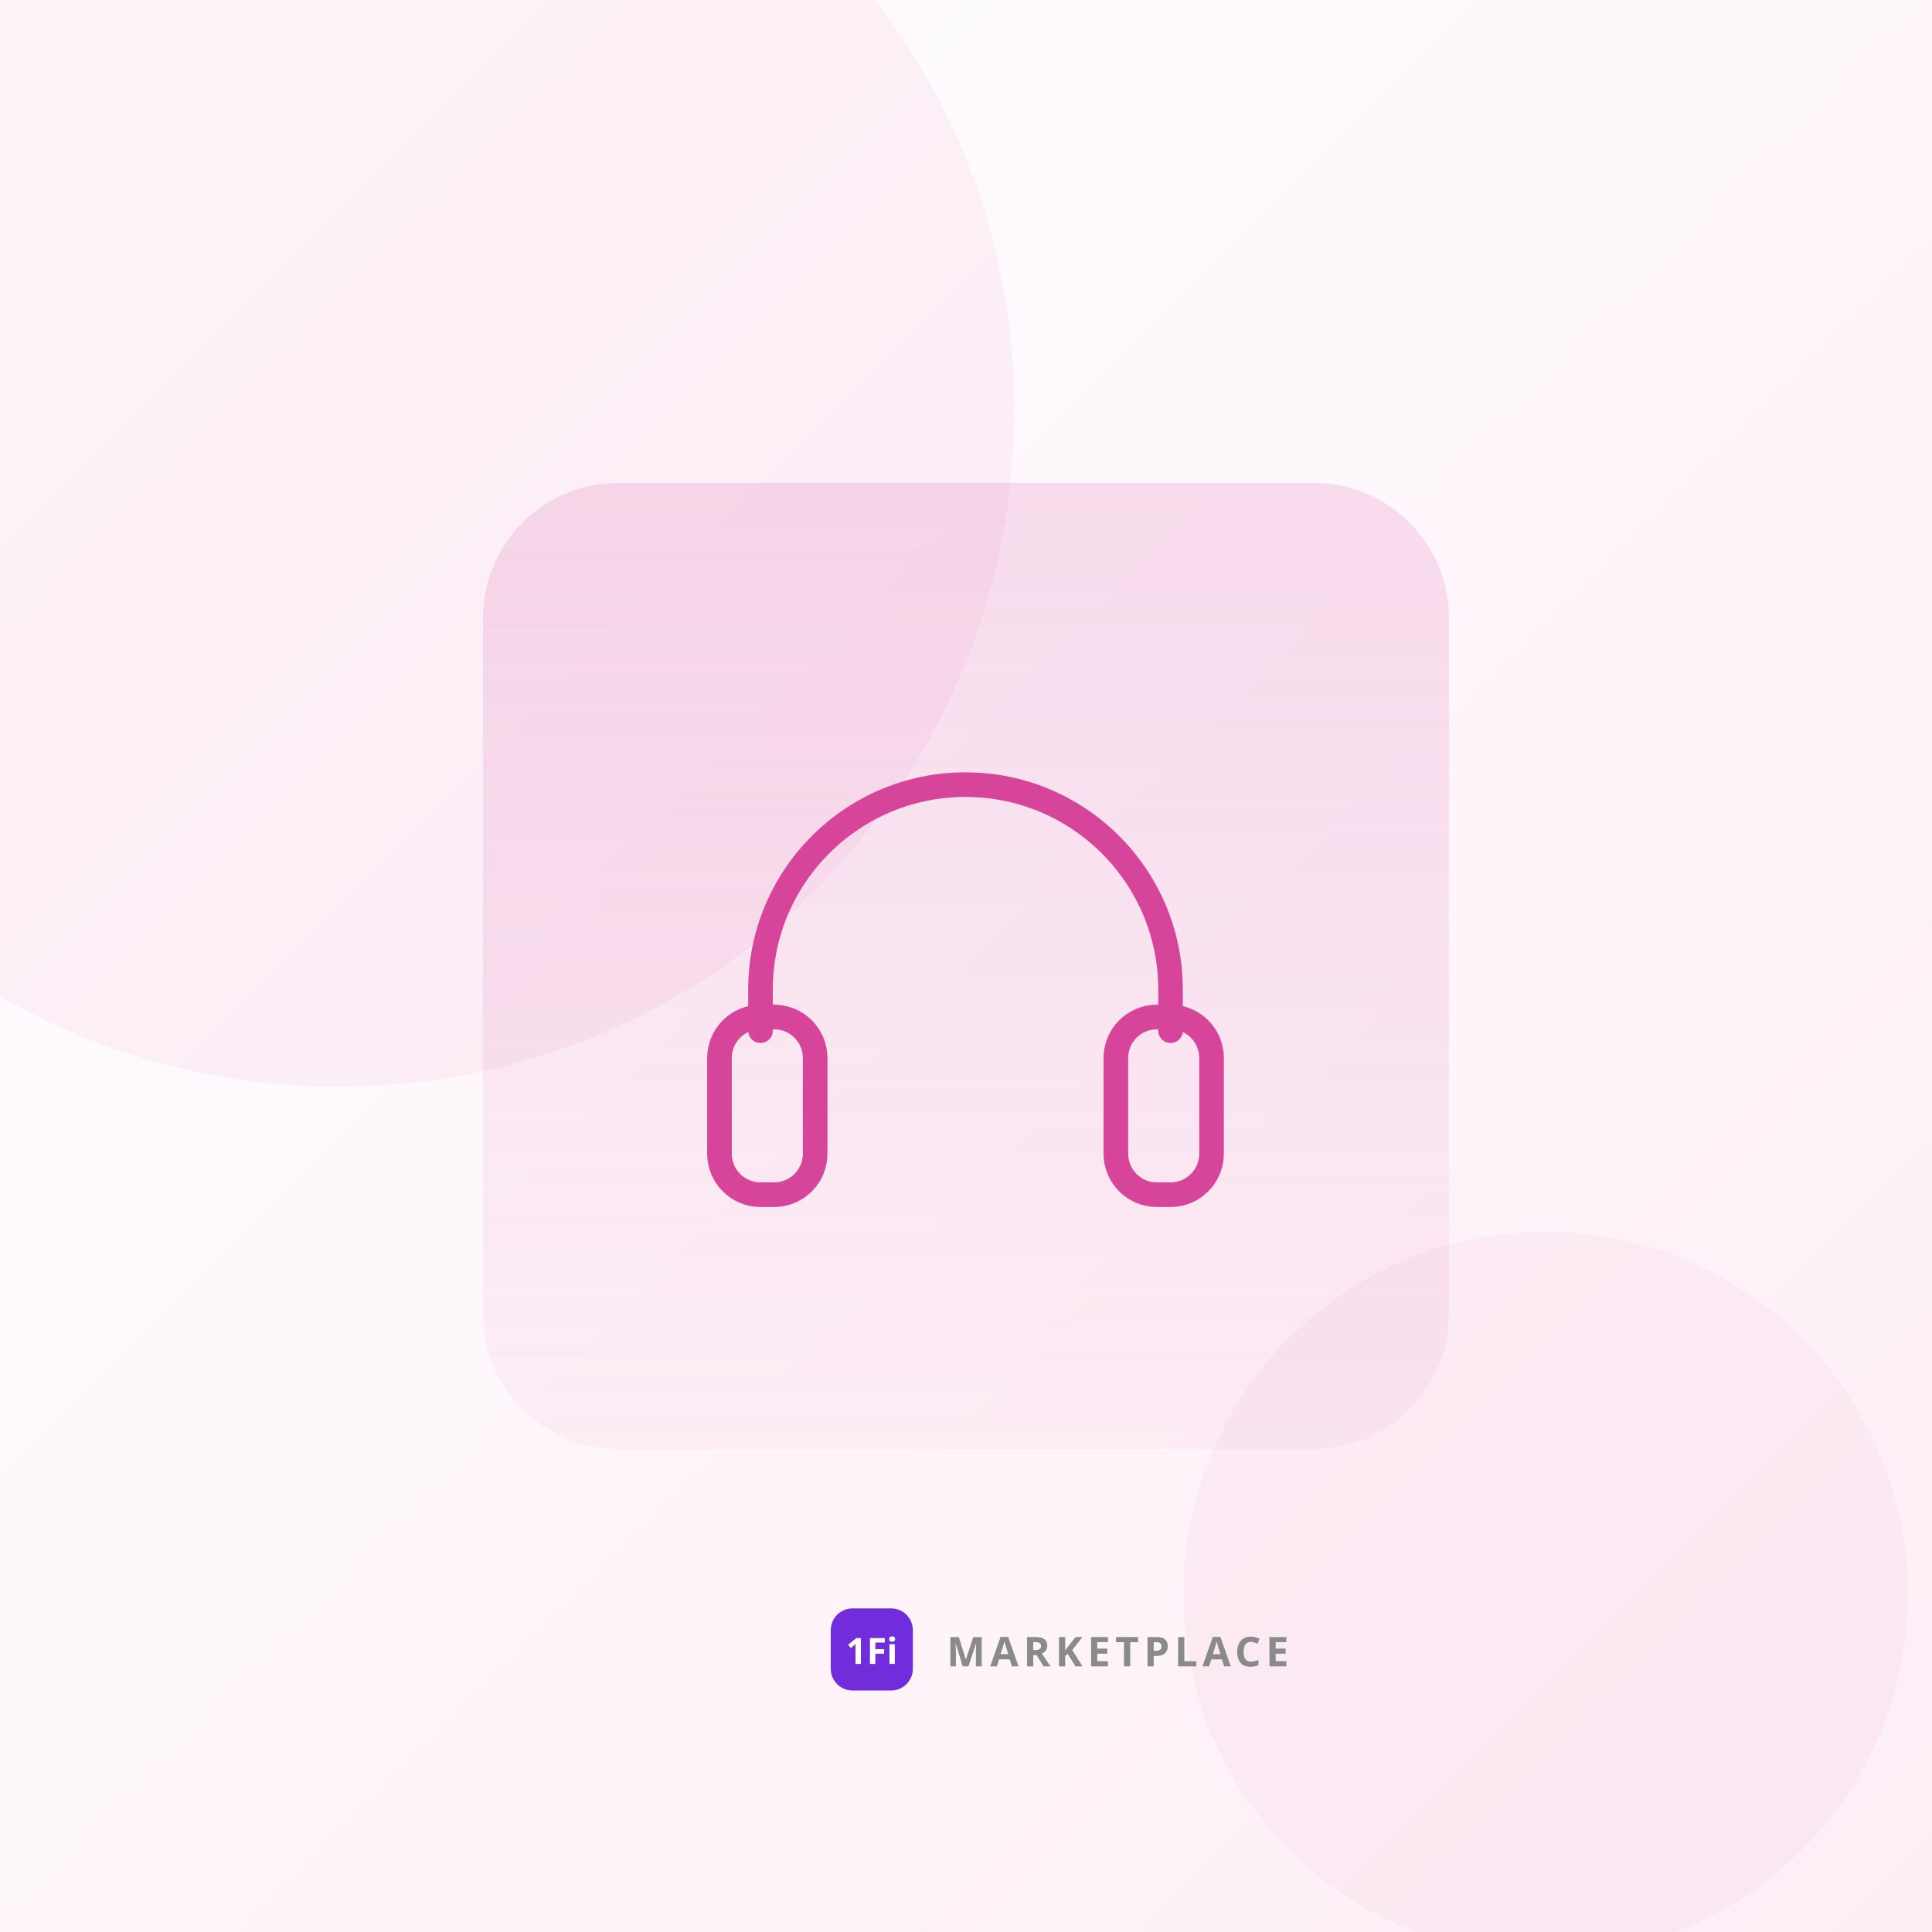
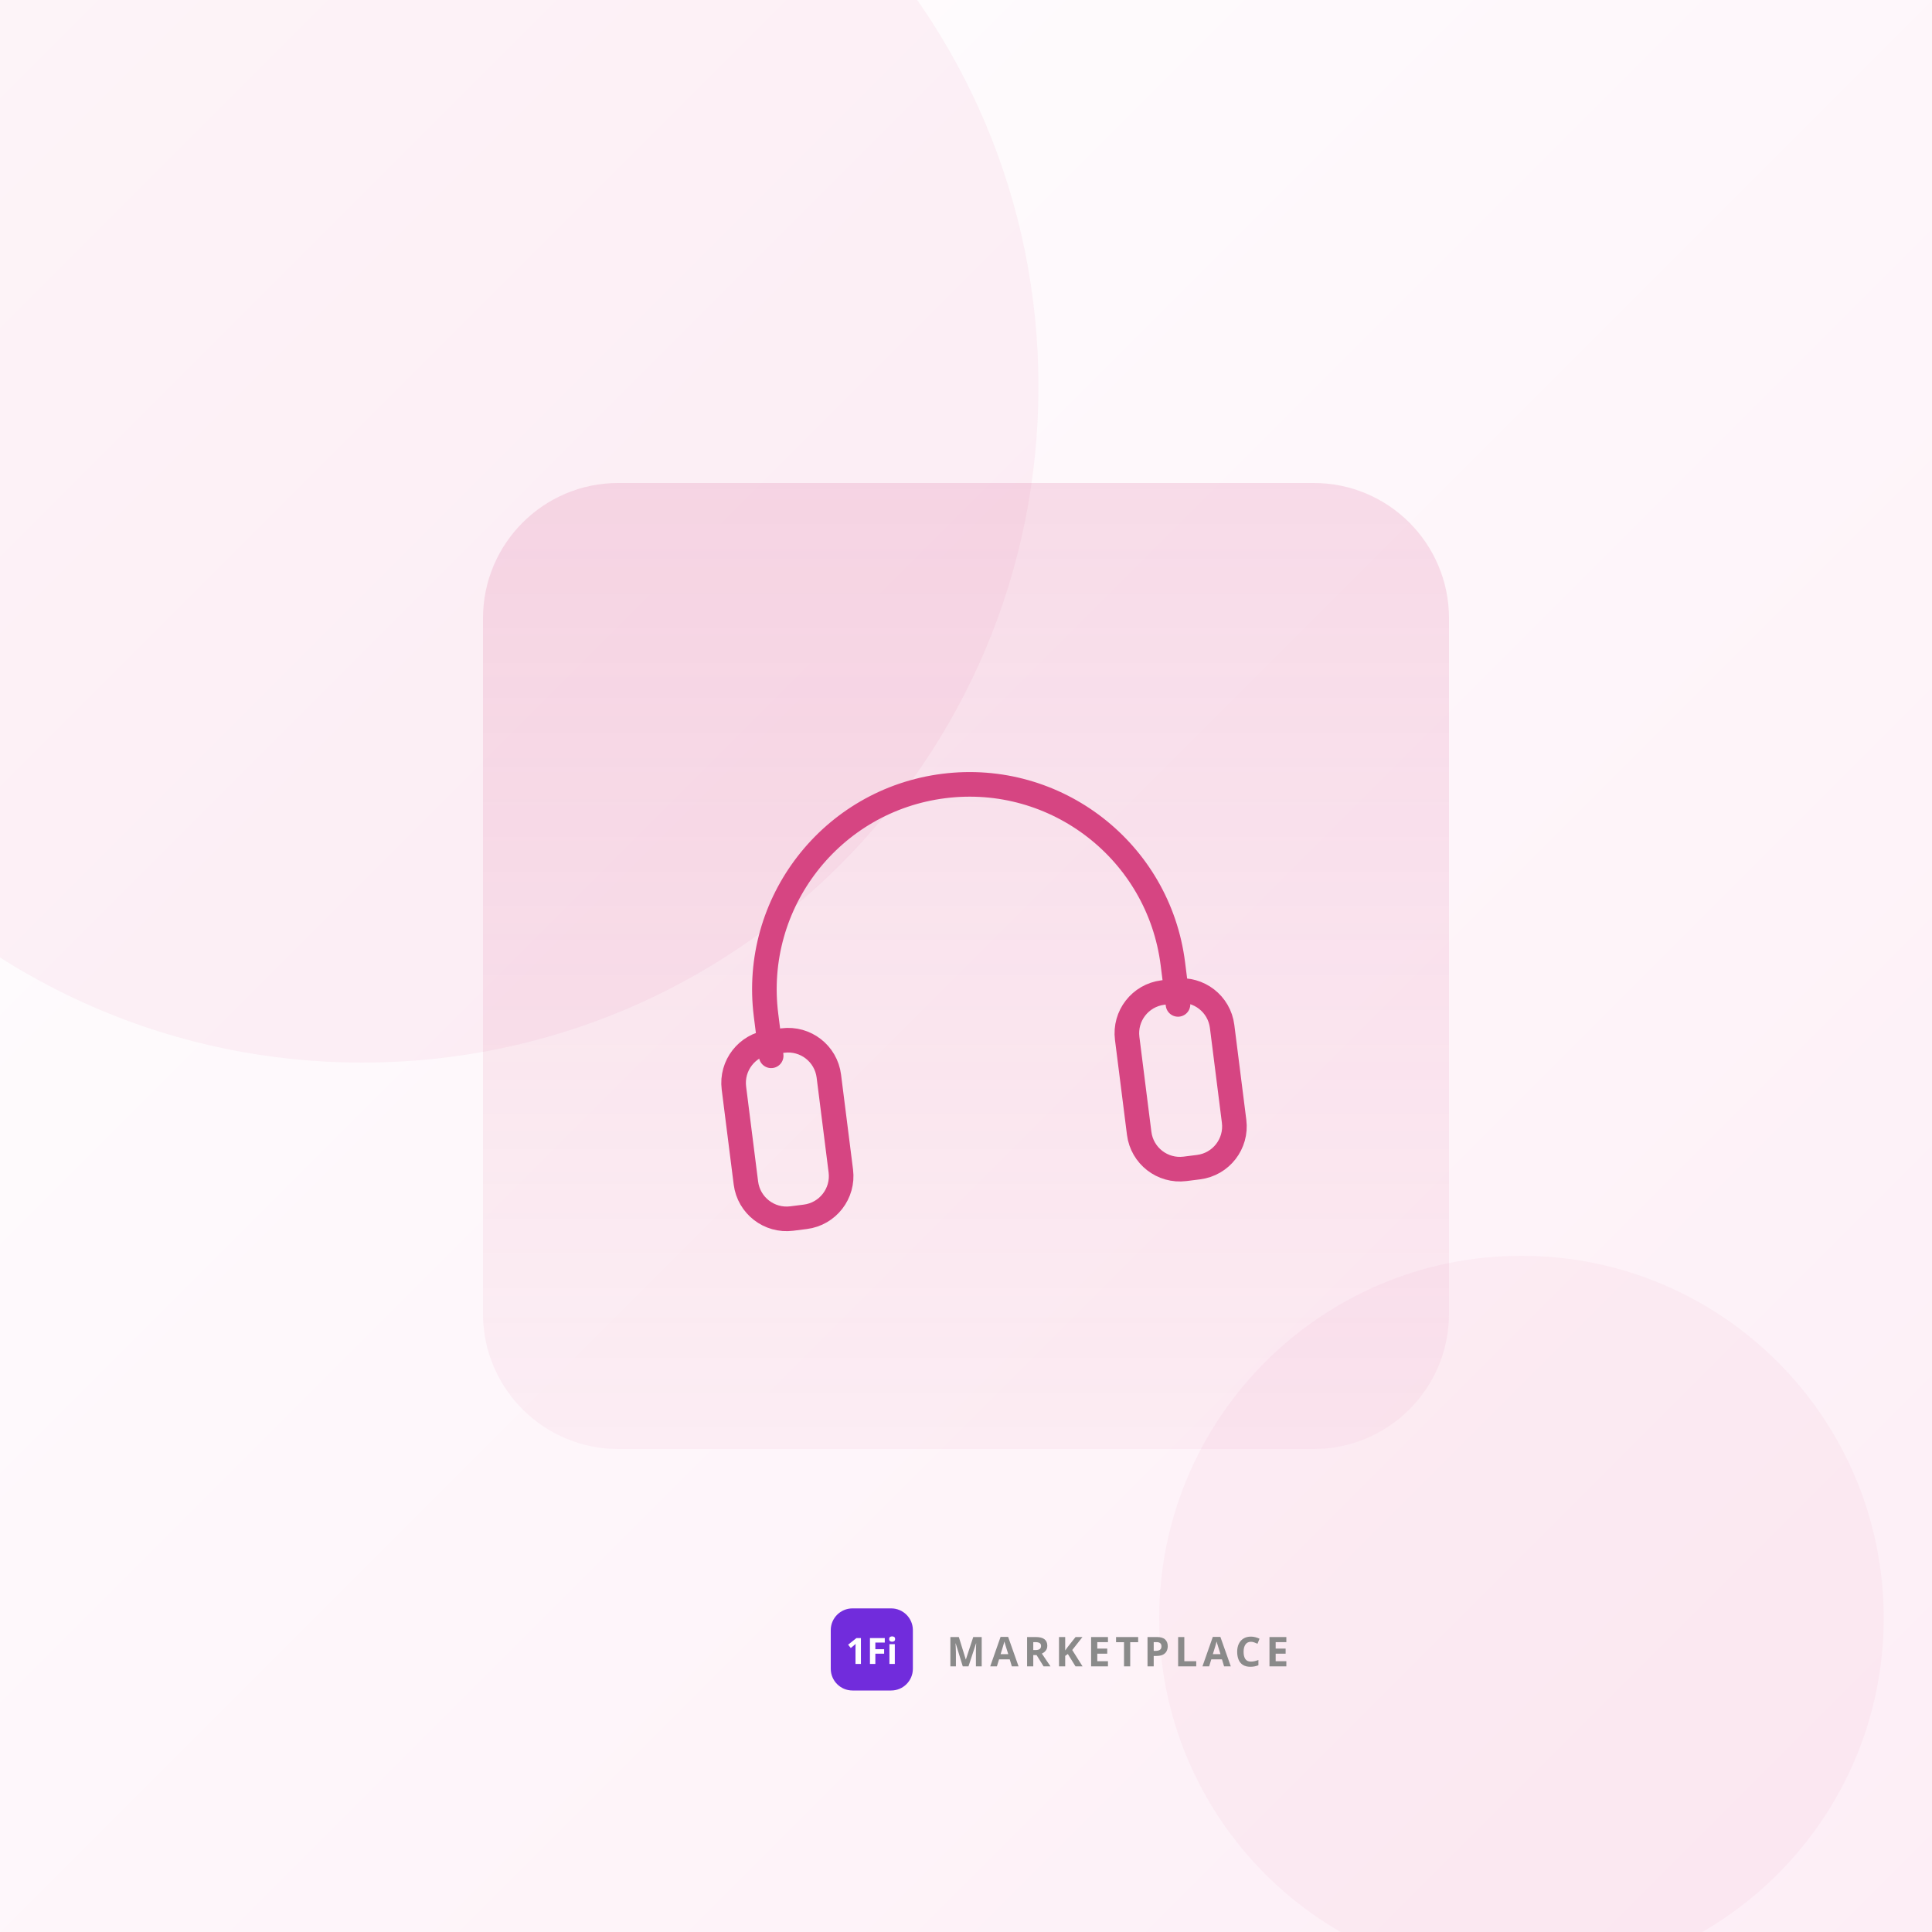
<svg xmlns="http://www.w3.org/2000/svg" viewBox="0 0 800 800" role="img" aria-label="Sony WH-1000XM6">
  <defs>
    <linearGradient id="bg" x1="0" y1="0" x2="1" y2="1">
      <stop offset="0" stop-color="#ffffff" />
      <stop offset="1" stop-color="#FDEEF6" />
    </linearGradient>
    <linearGradient id="pill" x1="0" y1="0" x2="0" y2="1">
-       <stop offset="0" stop-color="#D6459A" stop-opacity="0.16" />
-       <stop offset="1" stop-color="#D6459A" stop-opacity="0.05" />
+       <stop offset="0" stop-color="#d64582" stop-opacity="0.16" />
+       <stop offset="1" stop-color="#d64582" stop-opacity="0.05" />
    </linearGradient>
  </defs>
  <rect width="800" height="800" fill="url(#bg)" />
-   <circle cx="140" cy="170" r="280" fill="#D6459A" opacity="0.06" />
-   <circle cx="640" cy="660" r="150" fill="#D6459A" opacity="0.05" />
+   <circle cx="150" cy="160" r="280" fill="#d64582" opacity="0.06" />
+   <circle cx="630" cy="670" r="150" fill="#d64582" opacity="0.05" />
  <rect x="200" y="200" width="400" height="400" rx="56" fill="url(#pill)" />
-   <g transform="translate(230 240) scale(2.83)" fill="none" stroke="#D6459A" stroke-width="3.6" stroke-linecap="round" stroke-linejoin="round">
-     <path d="M30 66 v-6 a30 30 0 0 1 60 0 v6" />
-     <rect x="24" y="64" width="14" height="26" rx="6" />
-     <rect x="82" y="64" width="14" height="26" rx="6" />
+   <g transform="translate(400 400) rotate(-7.2) scale(-1 1) translate(-400 -400)">
+     <g transform="translate(230 240) scale(2.83)" fill="none" stroke="#d64582" stroke-width="3.6" stroke-linecap="round" stroke-linejoin="round">
+       <path d="M30 66 v-6 a30 30 0 0 1 60 0 v6" />
+       <rect x="24" y="64" width="14" height="26" rx="6" />
+       <rect x="82" y="64" width="14" height="26" rx="6" />
+     </g>
  </g>
  <g transform="translate(348 690)" aria-label="Sony WH-1000XM6">
    <rect x="-4" y="-24" width="34" height="34" rx="9" fill="#712CDC" />
    <text x="13" y="-1" text-anchor="middle" font-family="Geist, Segoe UI, system-ui, sans-serif" font-size="15" font-weight="700" fill="#ffffff">1Fi</text>
    <text x="44" y="0" font-family="Geist, Segoe UI, system-ui, sans-serif" font-size="17" font-weight="600" letter-spacing="2" fill="#8a8a8a">MARKETPLACE</text>
  </g>
</svg>
